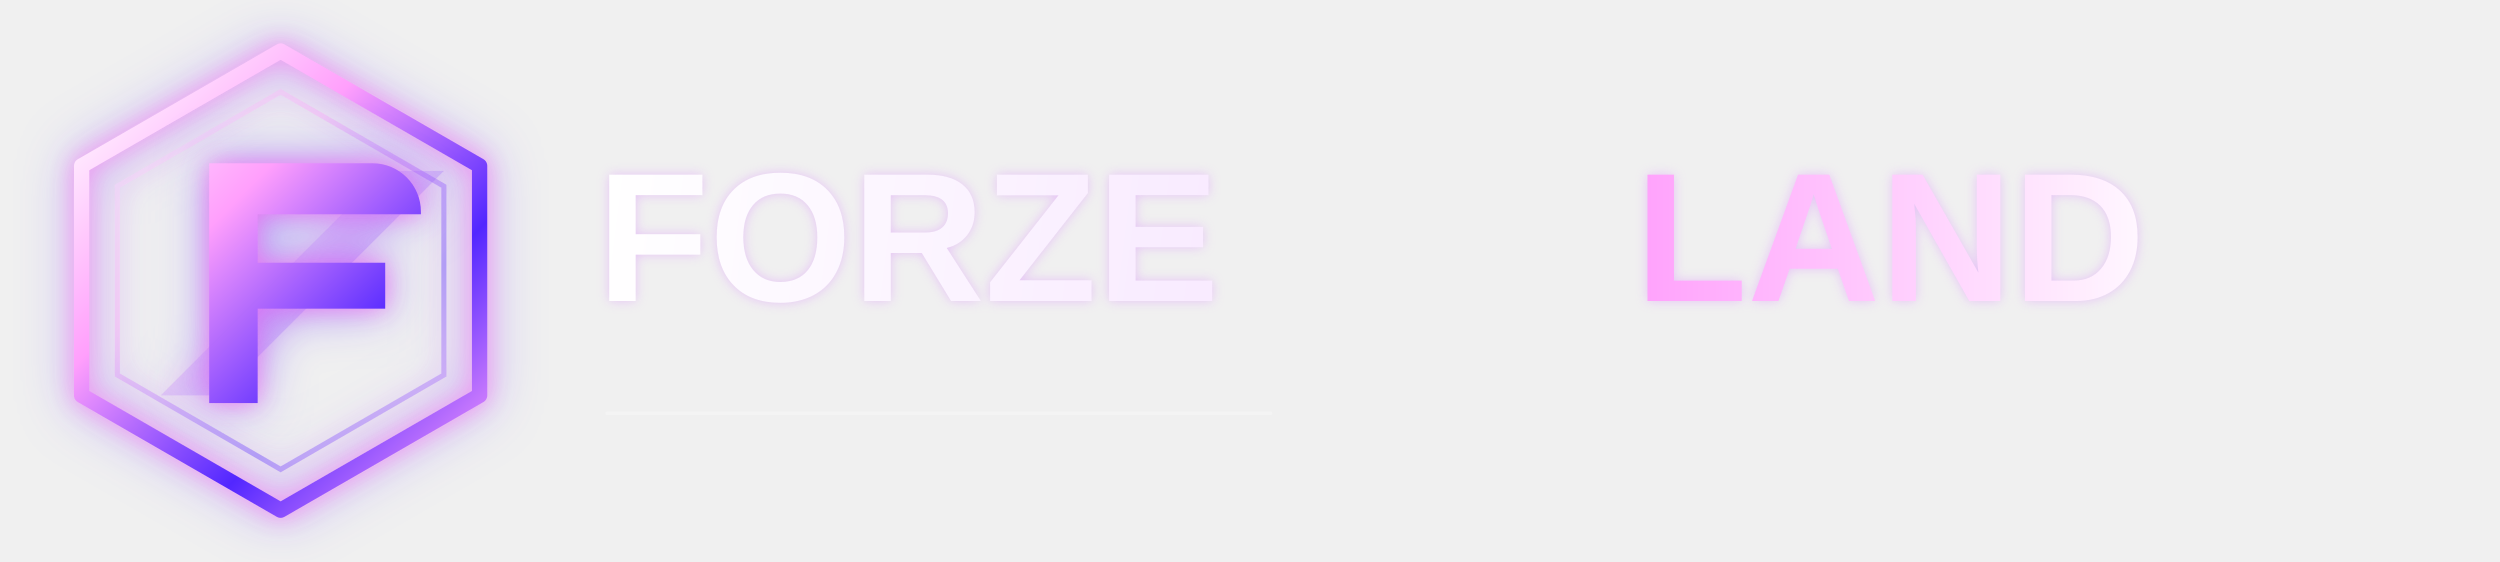
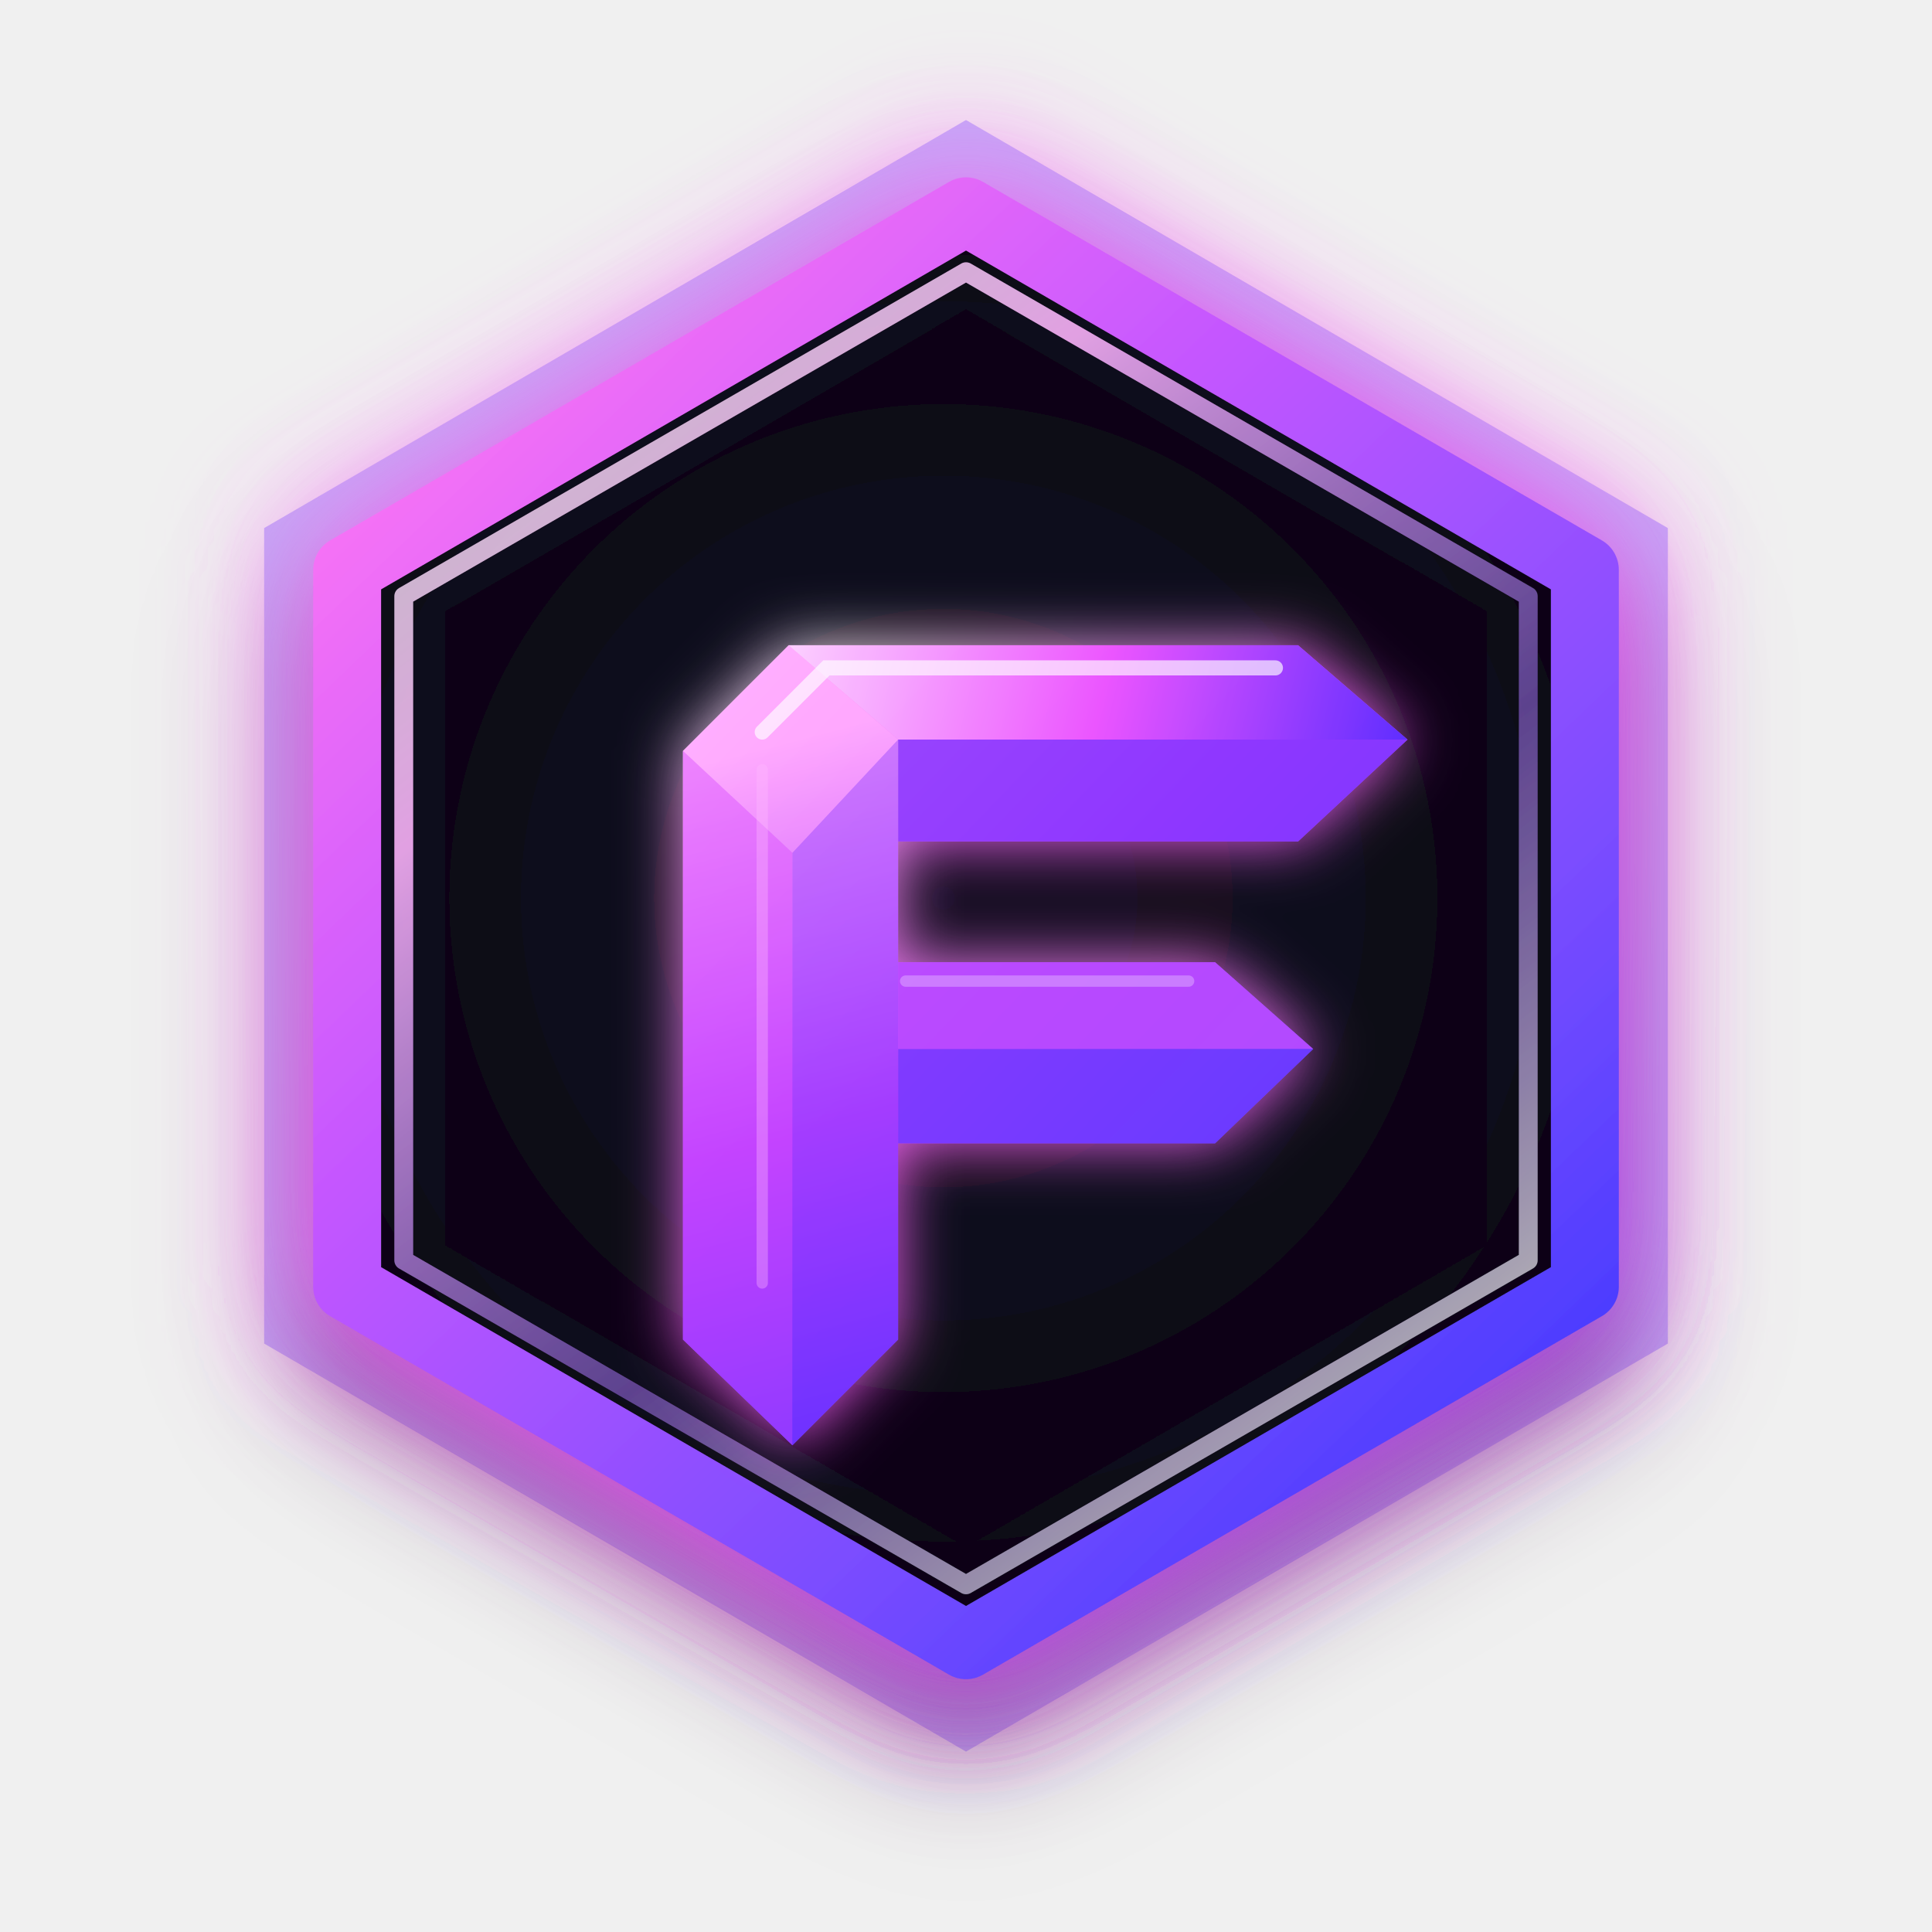
- <svg xmlns="http://www.w3.org/2000/svg" width="980" height="220" viewBox="0 0 980 220" fill="none" role="img" aria-label="FORZE LAND logo">
+ <svg xmlns="http://www.w3.org/2000/svg" width="1024" height="1024" viewBox="0 0 512 512" fill="none">
  <defs>
-     <linearGradient id="neonStroke" x1="30" y1="34" x2="190" y2="190" gradientUnits="userSpaceOnUse">
+     <radialGradient id="inner" cx="0" cy="0" r="1" gradientUnits="userSpaceOnUse" gradientTransform="translate(250 238) rotate(90) scale(220)">
+       <stop offset="0" stop-color="#211032" />
+       <stop offset="0.55" stop-color="#12091E" />
+       <stop offset="1" stop-color="#070412" />
+     </radialGradient>
+     <linearGradient id="border" x1="107" y1="89" x2="410" y2="405" gradientUnits="userSpaceOnUse">
+       <stop offset="0" stop-color="#FF77F4" />
+       <stop offset="0.35" stop-color="#C356FF" />
+       <stop offset="0.72" stop-color="#7B4DFF" />
+       <stop offset="1" stop-color="#3E38FF" />
+     </linearGradient>
+     <linearGradient id="borderHi" x1="135" y1="85" x2="364" y2="384" gradientUnits="userSpaceOnUse">
+       <stop offset="0" stop-color="#FFFFFF" stop-opacity="0.8" />
+       <stop offset="0.25" stop-color="#FFB6FF" stop-opacity="0.95" />
+       <stop offset="0.65" stop-color="#A97CFF" stop-opacity="0.55" />
+       <stop offset="1" stop-color="#FFFFFF" stop-opacity="0.75" />
+     </linearGradient>
+     <linearGradient id="fMain" x1="174" y1="174" x2="361" y2="354" gradientUnits="userSpaceOnUse">
      <stop offset="0" stop-color="#FFFFFF" />
-       <stop offset="0.34" stop-color="#FF9FFC" />
-       <stop offset="0.68" stop-color="#5227FF" />
-       <stop offset="1" stop-color="#FF9FFC" />
+       <stop offset="0.16" stop-color="#FF8CF6" />
+       <stop offset="0.48" stop-color="#CE45FF" />
+       <stop offset="0.74" stop-color="#7B47FF" />
+       <stop offset="1" stop-color="#4828FF" />
    </linearGradient>
-     <linearGradient id="textGradient" x1="238" y1="69" x2="852" y2="147" gradientUnits="userSpaceOnUse">
-       <stop offset="0" stop-color="#FFFFFF" />
-       <stop offset="0.42" stop-color="#F8E9FF" />
-       <stop offset="0.72" stop-color="#FF9FFC" />
-       <stop offset="1" stop-color="#5227FF" />
+     <linearGradient id="fTop" x1="190" y1="178" x2="368" y2="221" gradientUnits="userSpaceOnUse">
+       <stop offset="0" stop-color="#FFE9FF" />
+       <stop offset="0.55" stop-color="#EC55FF" />
+       <stop offset="1" stop-color="#5C2DFF" />
    </linearGradient>
-     <linearGradient id="landGradient" x1="637" y1="138" x2="858" y2="138" gradientUnits="userSpaceOnUse">
-       <stop offset="0" stop-color="#FF9FFC" />
-       <stop offset="1" stop-color="#FFFFFF" />
+     <linearGradient id="fSide" x1="188" y1="202" x2="235" y2="380" gradientUnits="userSpaceOnUse">
+       <stop offset="0" stop-color="#FFACFF" />
+       <stop offset="0.55" stop-color="#B039FF" />
+       <stop offset="1" stop-color="#4D25FF" />
    </linearGradient>
-     <filter id="softGlow" x="-70%" y="-70%" width="240%" height="240%" color-interpolation-filters="sRGB">
-       <feGaussianBlur stdDeviation="4.5" result="blur1" />
-       <feColorMatrix in="blur1" type="matrix" values="0 0 0 0 1.00  0 0 0 0 0.42  0 0 0 0 0.95  0 0 0 0.72 0" result="pinkGlow" />
-       <feGaussianBlur stdDeviation="10" in="SourceGraphic" result="blur2" />
-       <feColorMatrix in="blur2" type="matrix" values="0 0 0 0 0.32  0 0 0 0 0.15  0 0 0 0 1.00  0 0 0 0.5 0" result="violetGlow" />
+     <filter id="hexGlow" x="-25%" y="-25%" width="150%" height="150%" color-interpolation-filters="sRGB">
+       <feGaussianBlur stdDeviation="15" result="blur" />
+       <feColorMatrix in="blur" type="matrix" values="1 0 0 0 0.54  0 1 0 0 0.10  0 0 1 0 1.00  0 0 0 0.85 0" result="glow" />
      <feMerge>
-         <feMergeNode in="violetGlow" />
-         <feMergeNode in="pinkGlow" />
+         <feMergeNode in="glow" />
        <feMergeNode in="SourceGraphic" />
      </feMerge>
    </filter>
-     <filter id="textGlow" x="-20%" y="-45%" width="150%" height="190%" color-interpolation-filters="sRGB">
-       <feGaussianBlur stdDeviation="2.3" result="blur" />
-       <feColorMatrix in="blur" type="matrix" values="0 0 0 0 0.82  0 0 0 0 0.42  0 0 0 0 1.00  0 0 0 0.34 0" />
+     <filter id="softGlow" x="-35%" y="-35%" width="170%" height="170%" color-interpolation-filters="sRGB">
+       <feGaussianBlur stdDeviation="8" result="blur" />
+       <feColorMatrix in="blur" type="matrix" values="1 0 0 0 0.88  0 1 0 0 0.18  0 0 1 0 1.00  0 0 0 0.9 0" result="glow" />
      <feMerge>
-         <feMergeNode />
+         <feMergeNode in="glow" />
        <feMergeNode in="SourceGraphic" />
      </feMerge>
    </filter>
-     <clipPath id="badgeClip">
-       <path d="M110 20L188 65V155L110 200L32 155V65L110 20Z" />
-     </clipPath>
+     <filter id="shadow" x="-20%" y="-20%" width="140%" height="140%" color-interpolation-filters="sRGB">
+       <feDropShadow dx="0" dy="15" stdDeviation="12" flood-color="#1C063A" flood-opacity="0.65" />
+     </filter>
  </defs>
+   <polygon points="256 48 428 148 428 348 256 448 84 348 84 148" fill="none" stroke="#904BFF" stroke-width="28" opacity="0.45" filter="url(#hexGlow)" />
+   <g filter="url(#shadow)">
+     <polygon points="256 56 420 151 420 341 256 436 92 341 92 151" fill="url(#inner)" stroke="url(#border)" stroke-width="18" stroke-linejoin="round" filter="url(#hexGlow)" />
+     <polygon points="256 72 405 158 405 334 256 420 107 334 107 158" fill="none" stroke="url(#borderHi)" stroke-width="5" stroke-linejoin="round" opacity="0.92" />
+     <polygon points="256 82 394 162 394 330 256 410 118 330 118 162" fill="#070311" opacity="0.38" />
+   </g>
  <g filter="url(#softGlow)">
-     <path d="M110 20L188 65V155L110 200L32 155V65L110 20Z" stroke="url(#neonStroke)" stroke-width="6" stroke-linejoin="round" />
-     <path d="M110 36L174 73V147L110 184L46 147V73L110 36Z" stroke="url(#neonStroke)" stroke-opacity="0.35" stroke-width="2" />
+     <path d="M181 199 L209 171 H344 L373 196 L344 223 H238 V255 H322 L348 278 L322 303 H238 V355 L210 383 L181 355 V199 Z" fill="url(#fMain)" />
+     <polygon points="209 171 344 171 373 196 238 196" fill="url(#fTop)" opacity="0.98" />
+     <polygon points="238 196 373 196 344 223 238 223" fill="#7E33FF" opacity="0.78" />
+     <polygon points="238 255 322 255 348 278 238 278" fill="#B74AFF" opacity="0.92" />
+     <polygon points="238 278 348 278 322 303 238 303" fill="#6937FF" opacity="0.78" />
+     <polygon points="181 199 209 171 238 196 238 355 210 383 181 355" fill="url(#fSide)" opacity="0.9" />
+     <polygon points="181 199 210 226 210 383 181 355" fill="#D64EFF" opacity="0.45" />
+     <polygon points="210 226 238 196 238 355 210 383" fill="#8C3DFF" opacity="0.42" />
+     <path d="M202 194 L219 177 H338" stroke="#FFFFFF" stroke-opacity="0.65" stroke-width="4" stroke-linecap="round" />
+     <path d="M202 204 V340" stroke="#FFBBFF" stroke-opacity="0.35" stroke-width="3" stroke-linecap="round" />
+     <path d="M240 260 H315" stroke="#FFFFFF" stroke-opacity="0.28" stroke-width="3" stroke-linecap="round" />
  </g>
-   <g filter="url(#softGlow)" clip-path="url(#badgeClip)">
-     <path d="M82 64H146C156.5 64 165 72.5 165 83V84H101V103H151V121H101V158H82V64Z" fill="url(#neonStroke)" />
-     <path d="M63 155L151 67H174L86 155H63Z" fill="url(#neonStroke)" opacity="0.22" />
-   </g>
-   <g filter="url(#textGlow)">
-     <text x="234" y="118" fill="url(#textGradient)" font-family="Unbounded, Manrope, Arial, sans-serif" font-size="72" font-weight="800" letter-spacing="0">FORZE</text>
-     <text x="641" y="118" fill="url(#landGradient)" font-family="Unbounded, Manrope, Arial, sans-serif" font-size="72" font-weight="800" letter-spacing="0">LAND</text>
-   </g>
-   <path d="M238 147H858" stroke="url(#neonStroke)" stroke-width="3" stroke-linecap="round" opacity="0.72" filter="url(#textGlow)" />
-   <path d="M238 162H498" stroke="#FFFFFF" stroke-width="1.4" stroke-linecap="round" opacity="0.28" />
</svg>
